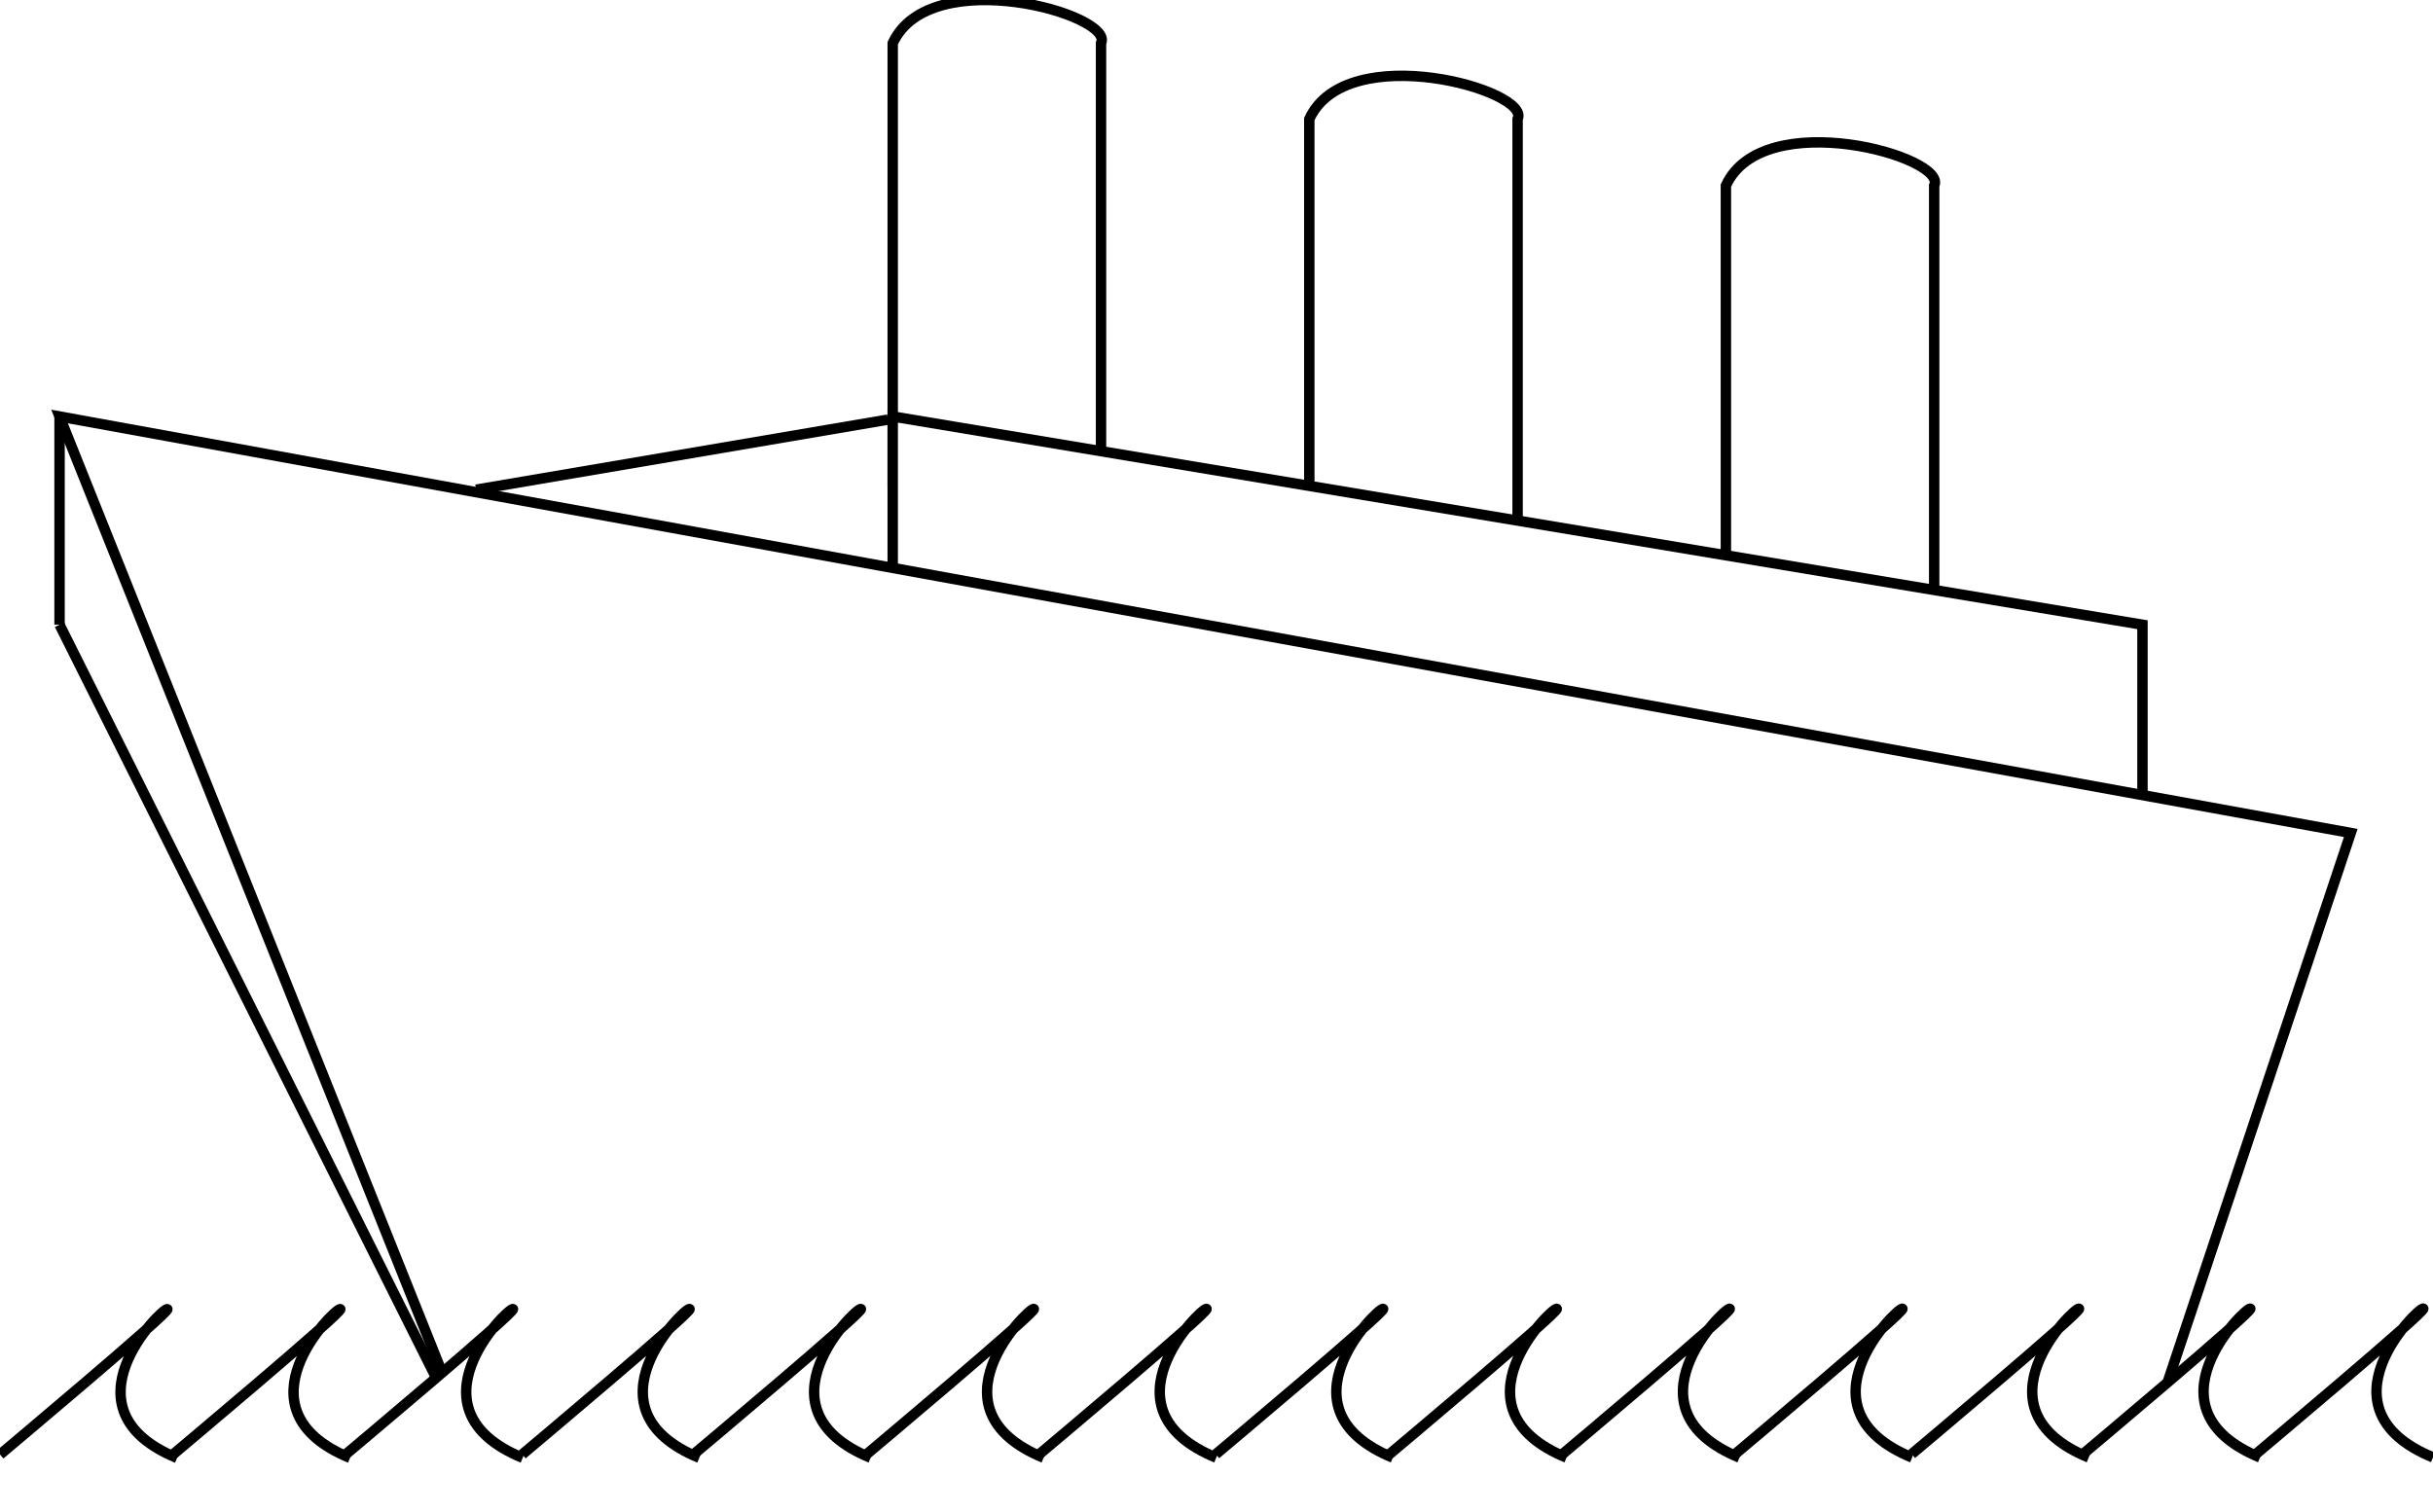
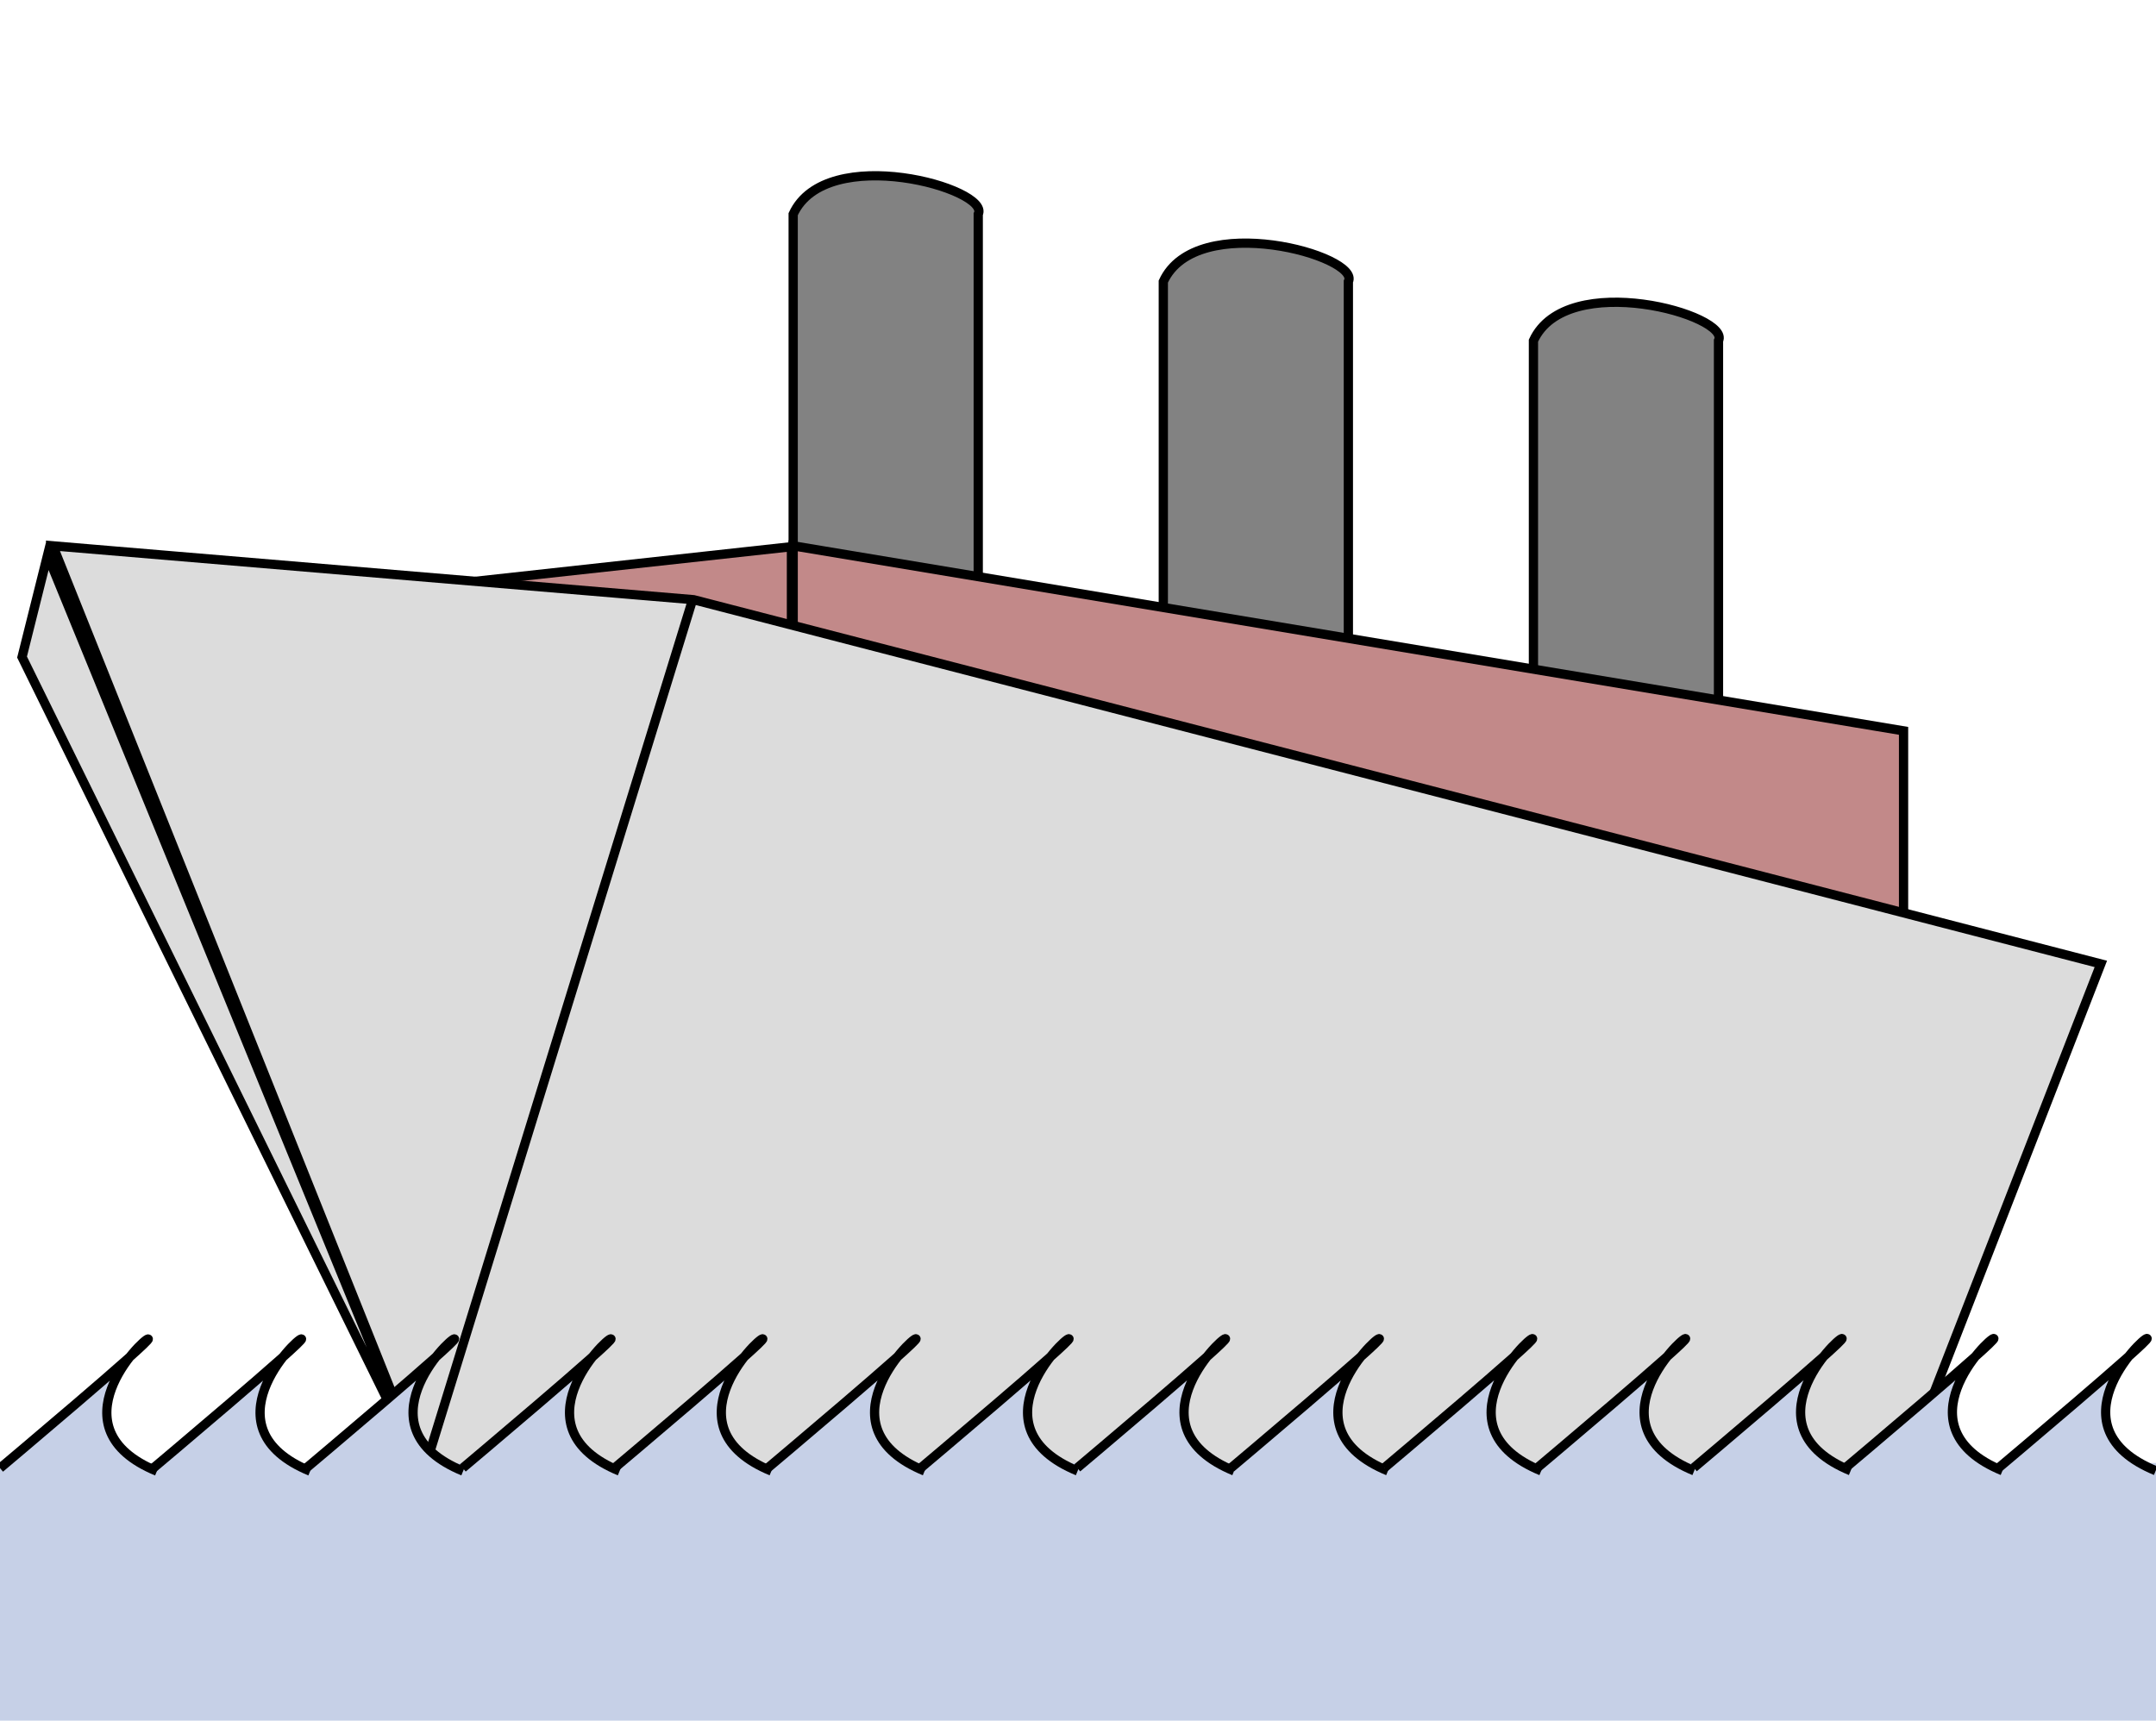
- <svg xmlns="http://www.w3.org/2000/svg" viewBox="34.281 80 233.616 145.174">
-   <path d="M 160 91.435 C 163.564 83.654 181.363 88.686 180 91.435 L 180 133.61 L 160 133.61 L 160 91.435 Z" style="stroke: rgb(0, 0, 0); fill: rgb(255, 255, 255);" />
-   <path d="M 200 97.825 C 203.564 90.044 221.363 95.076 220 97.825 L 220 140 L 200 140 L 200 97.825 Z" style="stroke: rgb(0, 0, 0); fill: rgb(255, 255, 255);" />
-   <path d="M 120 84.153 C 123.564 76.372 141.363 81.404 140 84.153 L 140 126.328 L 120 126.328 L 120 84.153 Z" style="stroke: rgb(0, 0, 0); fill: rgb(255, 255, 255);" />
-   <path d="M 120 120 L 240 140 L 240 160 L 120 149.917 L 120 120 Z" style="stroke: rgb(0, 0, 0); fill: rgb(255, 255, 255);" />
-   <path style="stroke: rgb(0, 0, 0); fill: rgb(255, 255, 255);" d="M 80 220 L 40 140" />
-   <path d="M 40 140 C 40 133.5 40 126.153 40 120" style="stroke: rgb(0, 0, 0); fill: rgb(255, 255, 255);" />
-   <path style="stroke: rgb(0, 0, 0); fill: rgb(255, 255, 255);" d="M 119.546 120.3 C 106.364 122.543 93.182 124.787 80 127.03" />
-   <path d="M 40 120 L 260 160 L 240 220 L 80 220 L 40 120 Z" style="fill: rgb(255, 255, 255); stroke: rgb(0, 0, 0);" />
-   <rect x="35.432" y="218.383" width="230.407" height="6.791" style="fill: rgb(255, 255, 255);" />
-   <path style="stroke: rgb(0, 0, 0); fill: rgb(255, 255, 255);" d="M 34.283 219.693 C 34.283 219.693 50.886 205.778 50.341 205.734 C 49.795 205.69 39.958 215.365 51.279 220.027" transform="matrix(1, -0.000246, 0.000246, 1, -0.052367, 0.010531)" />
-   <path style="stroke: rgb(0, 0, 0); fill: rgb(255, 255, 255);" d="M 50.891 219.689 C 50.891 219.689 67.494 205.774 66.949 205.73 C 66.403 205.685 56.566 215.361 67.888 220.023" transform="matrix(1, -0.000246, 0.000246, 1, -0.052366, 0.014616)" />
-   <path style="stroke: rgb(0, 0, 0); fill: rgb(255, 255, 255);" d="M 67.471 219.684 C 67.471 219.684 84.074 205.769 83.529 205.725 C 82.983 205.681 73.146 215.356 84.467 220.018" transform="matrix(1, -0.000246, 0.000246, 1, -0.052364, 0.018695)" />
-   <path style="stroke: rgb(0, 0, 0); fill: rgb(255, 255, 255);" d="M 84.428 219.68 C 84.428 219.68 101.031 205.765 100.486 205.721 C 99.94 205.677 90.103 215.352 101.424 220.014" transform="matrix(1, -0.000246, 0.000246, 1, -0.052363, 0.022866)" />
-   <path style="stroke: rgb(0, 0, 0); fill: rgb(255, 255, 255);" d="M 100.878 219.676 C 100.878 219.676 117.481 205.761 116.936 205.717 C 116.39 205.673 106.553 215.348 117.874 220.01" transform="matrix(1, -0.000246, 0.000246, 1, -0.052361, 0.026913)" />
-   <path style="stroke: rgb(0, 0, 0); fill: rgb(255, 255, 255);" d="M 117.486 219.672 C 117.486 219.672 134.089 205.757 133.544 205.713 C 132.998 205.669 123.161 215.344 134.482 220.006" transform="matrix(1, -0.000246, 0.000246, 1, -0.05236, 0.030999)" />
-   <path style="stroke: rgb(0, 0, 0); fill: rgb(255, 255, 255);" d="M 134.066 219.668 C 134.066 219.668 150.669 205.753 150.124 205.709 C 149.578 205.665 139.741 215.34 151.062 220.002" transform="matrix(1, -0.000246, 0.000246, 1, -0.052358, 0.035077)" />
-   <path style="stroke: rgb(0, 0, 0); fill: rgb(255, 255, 255);" d="M 151.023 219.664 C 151.023 219.664 167.626 205.749 167.081 205.705 C 166.535 205.661 156.698 215.336 168.019 219.998" transform="matrix(1, -0.000246, 0.000246, 1, -0.052357, 0.039249)" />
-   <path style="stroke: rgb(0, 0, 0); fill: rgb(255, 255, 255);" d="M 167.696 219.66 C 167.696 219.66 184.299 205.745 183.754 205.701 C 183.208 205.657 173.371 215.332 184.692 219.994" transform="matrix(1, -0.000246, 0.000246, 1, -0.052355, 0.04335)" />
-   <path style="stroke: rgb(0, 0, 0); fill: rgb(255, 255, 255);" d="M 184.304 219.656 C 184.304 219.656 200.907 205.741 200.362 205.697 C 199.816 205.653 189.979 215.328 201.3 219.99" transform="matrix(1, -0.000246, 0.000246, 1, -0.052354, 0.047436)" />
-   <path style="stroke: rgb(0, 0, 0); fill: rgb(255, 255, 255);" d="M 200.884 219.652 C 200.884 219.652 217.487 205.737 216.942 205.693 C 216.396 205.649 206.559 215.324 217.88 219.986" transform="matrix(1, -0.000246, 0.000246, 1, -0.052352, 0.051514)" />
-   <path style="stroke: rgb(0, 0, 0); fill: rgb(255, 255, 255);" d="M 217.841 219.647 C 217.841 219.647 234.444 205.732 233.899 205.688 C 233.353 205.644 223.516 215.319 234.837 219.981" transform="matrix(1, -0.000246, 0.000246, 1, -0.05235, 0.055686)" />
-   <path style="stroke: rgb(0, 0, 0); fill: rgb(255, 255, 255);" d="M 234.291 219.643 C 234.291 219.643 250.894 205.728 250.349 205.684 C 249.803 205.64 239.966 215.315 251.287 219.977" transform="matrix(1, -0.000246, 0.000246, 1, -0.052349, 0.059733)" />
-   <path style="stroke: rgb(0, 0, 0); fill: rgb(255, 255, 255);" d="M 250.899 219.639 C 250.899 219.639 267.502 205.724 266.957 205.68 C 266.411 205.636 256.574 215.311 267.895 219.973" transform="matrix(1, -0.000246, 0.000246, 1, -0.052347, 0.063818)" />
+ <svg xmlns="http://www.w3.org/2000/svg" viewBox="34.281 80 233 186">
+   <g transform="matrix(1, 0, 0, 1, 0, 19)">
+     <path d="M 200 97.825 C 203.564 90.044 221.363 95.076 220 97.825 L 220 140 L 200 140 L 200 97.825 Z" style="stroke: rgb(0, 0, 0); fill: rgb(130, 130, 130);">
+       </path>
+     <path d="M 160 91.435 C 163.564 83.654 181.363 88.686 180 91.435 L 180 133.61 L 160 133.61 L 160 91.435 Z" style="stroke: rgb(0, 0, 0); fill: rgb(130, 130, 130);">
+       </path>
+     <path d="M 120 84.153 C 123.564 76.372 141.363 81.404 140 84.153 L 140 126.328 L 120 126.328 L 120 84.153 Z" style="stroke: rgb(0, 0, 0); fill: rgb(130, 130, 130);">
+       </path>
+   </g>
+   <g transform="matrix(1, 0, 0, 1, 0, 19)">
+     <path d="M 120 120 L 240 140 L 240 160 L 120 149.917 L 120 120 Z" style="stroke: rgb(0, 0, 0); fill: rgb(194, 137, 137);" />
+     <path d="M 67.953 125.777 L 119.813 120.093 L 119.813 149.811 L 68.079 146.706 L 67.953 125.777 Z" style="stroke: rgb(0, 0, 0); fill: rgb(194, 137, 137);" />
+   </g>
+   <g transform="matrix(1, 0, 0, 1, 0, 19)">
+     <path style="stroke: rgb(0, 0, 0); fill: rgb(220, 220, 220);" d="M 40 120 L 109.241 125.823 L 261.32 165.191 L 240 220 L 80 220 L 40 120 Z M 109.152 125.753 L 80.072 220.106 L 109.152 125.753 Z">
+       </path>
+     <path d="M 112.924 174.044 L 14.945 174.17 L 6.275 166.855 L 112.924 174.044 Z" style="stroke: rgb(0, 0, 0); fill: rgb(220, 220, 220);" transform="matrix(0.440073, 0.897962, -0.897962, 0.440073, 186.4851, 41.95647)" />
+   </g>
+   <g style="" transform="matrix(0.997224, 0, 0, 1, 0.095112, 19)">
+     <rect x="34.257" y="219.132" width="233.695" height="27.858" style="fill: rgb(198, 208, 231);" />
+     <path style="stroke: rgb(0, 0, 0); fill: rgb(198, 208, 231);" d="M 34.283 219.693 C 34.283 219.693 50.886 205.778 50.341 205.734 C 49.795 205.69 39.958 215.365 51.279 220.027" transform="matrix(1, -0.000246, 0.000246, 1, -0.052367, 0.010531)" />
+     <path style="stroke: rgb(0, 0, 0); fill: rgb(198, 208, 231);" d="M 50.891 219.689 C 50.891 219.689 67.494 205.774 66.949 205.73 C 66.403 205.685 56.566 215.361 67.888 220.023" transform="matrix(1, -0.000246, 0.000246, 1, -0.052366, 0.014616)" />
+     <path style="stroke: rgb(0, 0, 0); fill: rgb(198, 208, 231);" d="M 67.471 219.684 C 67.471 219.684 84.074 205.769 83.529 205.725 C 82.983 205.681 73.146 215.356 84.467 220.018" transform="matrix(1, -0.000246, 0.000246, 1, -0.052364, 0.018695)" />
+     <path style="stroke: rgb(0, 0, 0); fill: rgb(198, 208, 231);" d="M 84.428 219.68 C 84.428 219.68 101.031 205.765 100.486 205.721 C 99.94 205.677 90.103 215.352 101.424 220.014" transform="matrix(1, -0.000246, 0.000246, 1, -0.052363, 0.022866)" />
+     <path style="stroke: rgb(0, 0, 0); fill: rgb(198, 208, 231);" d="M 100.878 219.676 C 100.878 219.676 117.481 205.761 116.936 205.717 C 116.39 205.673 106.553 215.348 117.874 220.01" transform="matrix(1, -0.000246, 0.000246, 1, -0.052361, 0.026913)" />
+     <path style="stroke: rgb(0, 0, 0); fill: rgb(198, 208, 231);" d="M 117.486 219.672 C 117.486 219.672 134.089 205.757 133.544 205.713 C 132.998 205.669 123.161 215.344 134.482 220.006" transform="matrix(1, -0.000246, 0.000246, 1, -0.05236, 0.030999)" />
+     <path style="stroke: rgb(0, 0, 0); fill: rgb(198, 208, 231);" d="M 134.066 219.668 C 134.066 219.668 150.669 205.753 150.124 205.709 C 149.578 205.665 139.741 215.34 151.062 220.002" transform="matrix(1, -0.000246, 0.000246, 1, -0.052358, 0.035077)" />
+     <path style="stroke: rgb(0, 0, 0); fill: rgb(198, 208, 231);" d="M 151.023 219.664 C 151.023 219.664 167.626 205.749 167.081 205.705 C 166.535 205.661 156.698 215.336 168.019 219.998" transform="matrix(1, -0.000246, 0.000246, 1, -0.052357, 0.039249)" />
+     <path style="stroke: rgb(0, 0, 0); fill: rgb(198, 208, 231);" d="M 167.696 219.66 C 167.696 219.66 184.299 205.745 183.754 205.701 C 183.208 205.657 173.371 215.332 184.692 219.994" transform="matrix(1, -0.000246, 0.000246, 1, -0.052355, 0.04335)" />
+     <path style="stroke: rgb(0, 0, 0); fill: rgb(198, 208, 231);" d="M 184.304 219.656 C 184.304 219.656 200.907 205.741 200.362 205.697 C 199.816 205.653 189.979 215.328 201.3 219.99" transform="matrix(1, -0.000246, 0.000246, 1, -0.052354, 0.047436)" />
+     <path style="stroke: rgb(0, 0, 0); fill: rgb(198, 208, 231);" d="M 200.884 219.652 C 200.884 219.652 217.487 205.737 216.942 205.693 C 216.396 205.649 206.559 215.324 217.88 219.986" transform="matrix(1, -0.000246, 0.000246, 1, -0.052352, 0.051514)" />
+     <path style="stroke: rgb(0, 0, 0); fill: rgb(198, 208, 231);" d="M 217.841 219.647 C 217.841 219.647 234.444 205.732 233.899 205.688 C 233.353 205.644 223.516 215.319 234.837 219.981" transform="matrix(1, -0.000246, 0.000246, 1, -0.05235, 0.055686)" />
+     <path style="stroke: rgb(0, 0, 0); fill: rgb(198, 208, 231);" d="M 234.291 219.643 C 234.291 219.643 250.894 205.728 250.349 205.684 C 249.803 205.64 239.966 215.315 251.287 219.977" transform="matrix(1, -0.000246, 0.000246, 1, -0.052349, 0.059733)" />
+     <path style="stroke: rgb(0, 0, 0); fill: rgb(198, 208, 231);" d="M 250.899 219.639 C 250.899 219.639 267.502 205.724 266.957 205.68 C 266.411 205.636 256.574 215.311 267.895 219.973" transform="matrix(1, -0.000246, 0.000246, 1, -0.052347, 0.063818)" />
+   </g>
</svg>
